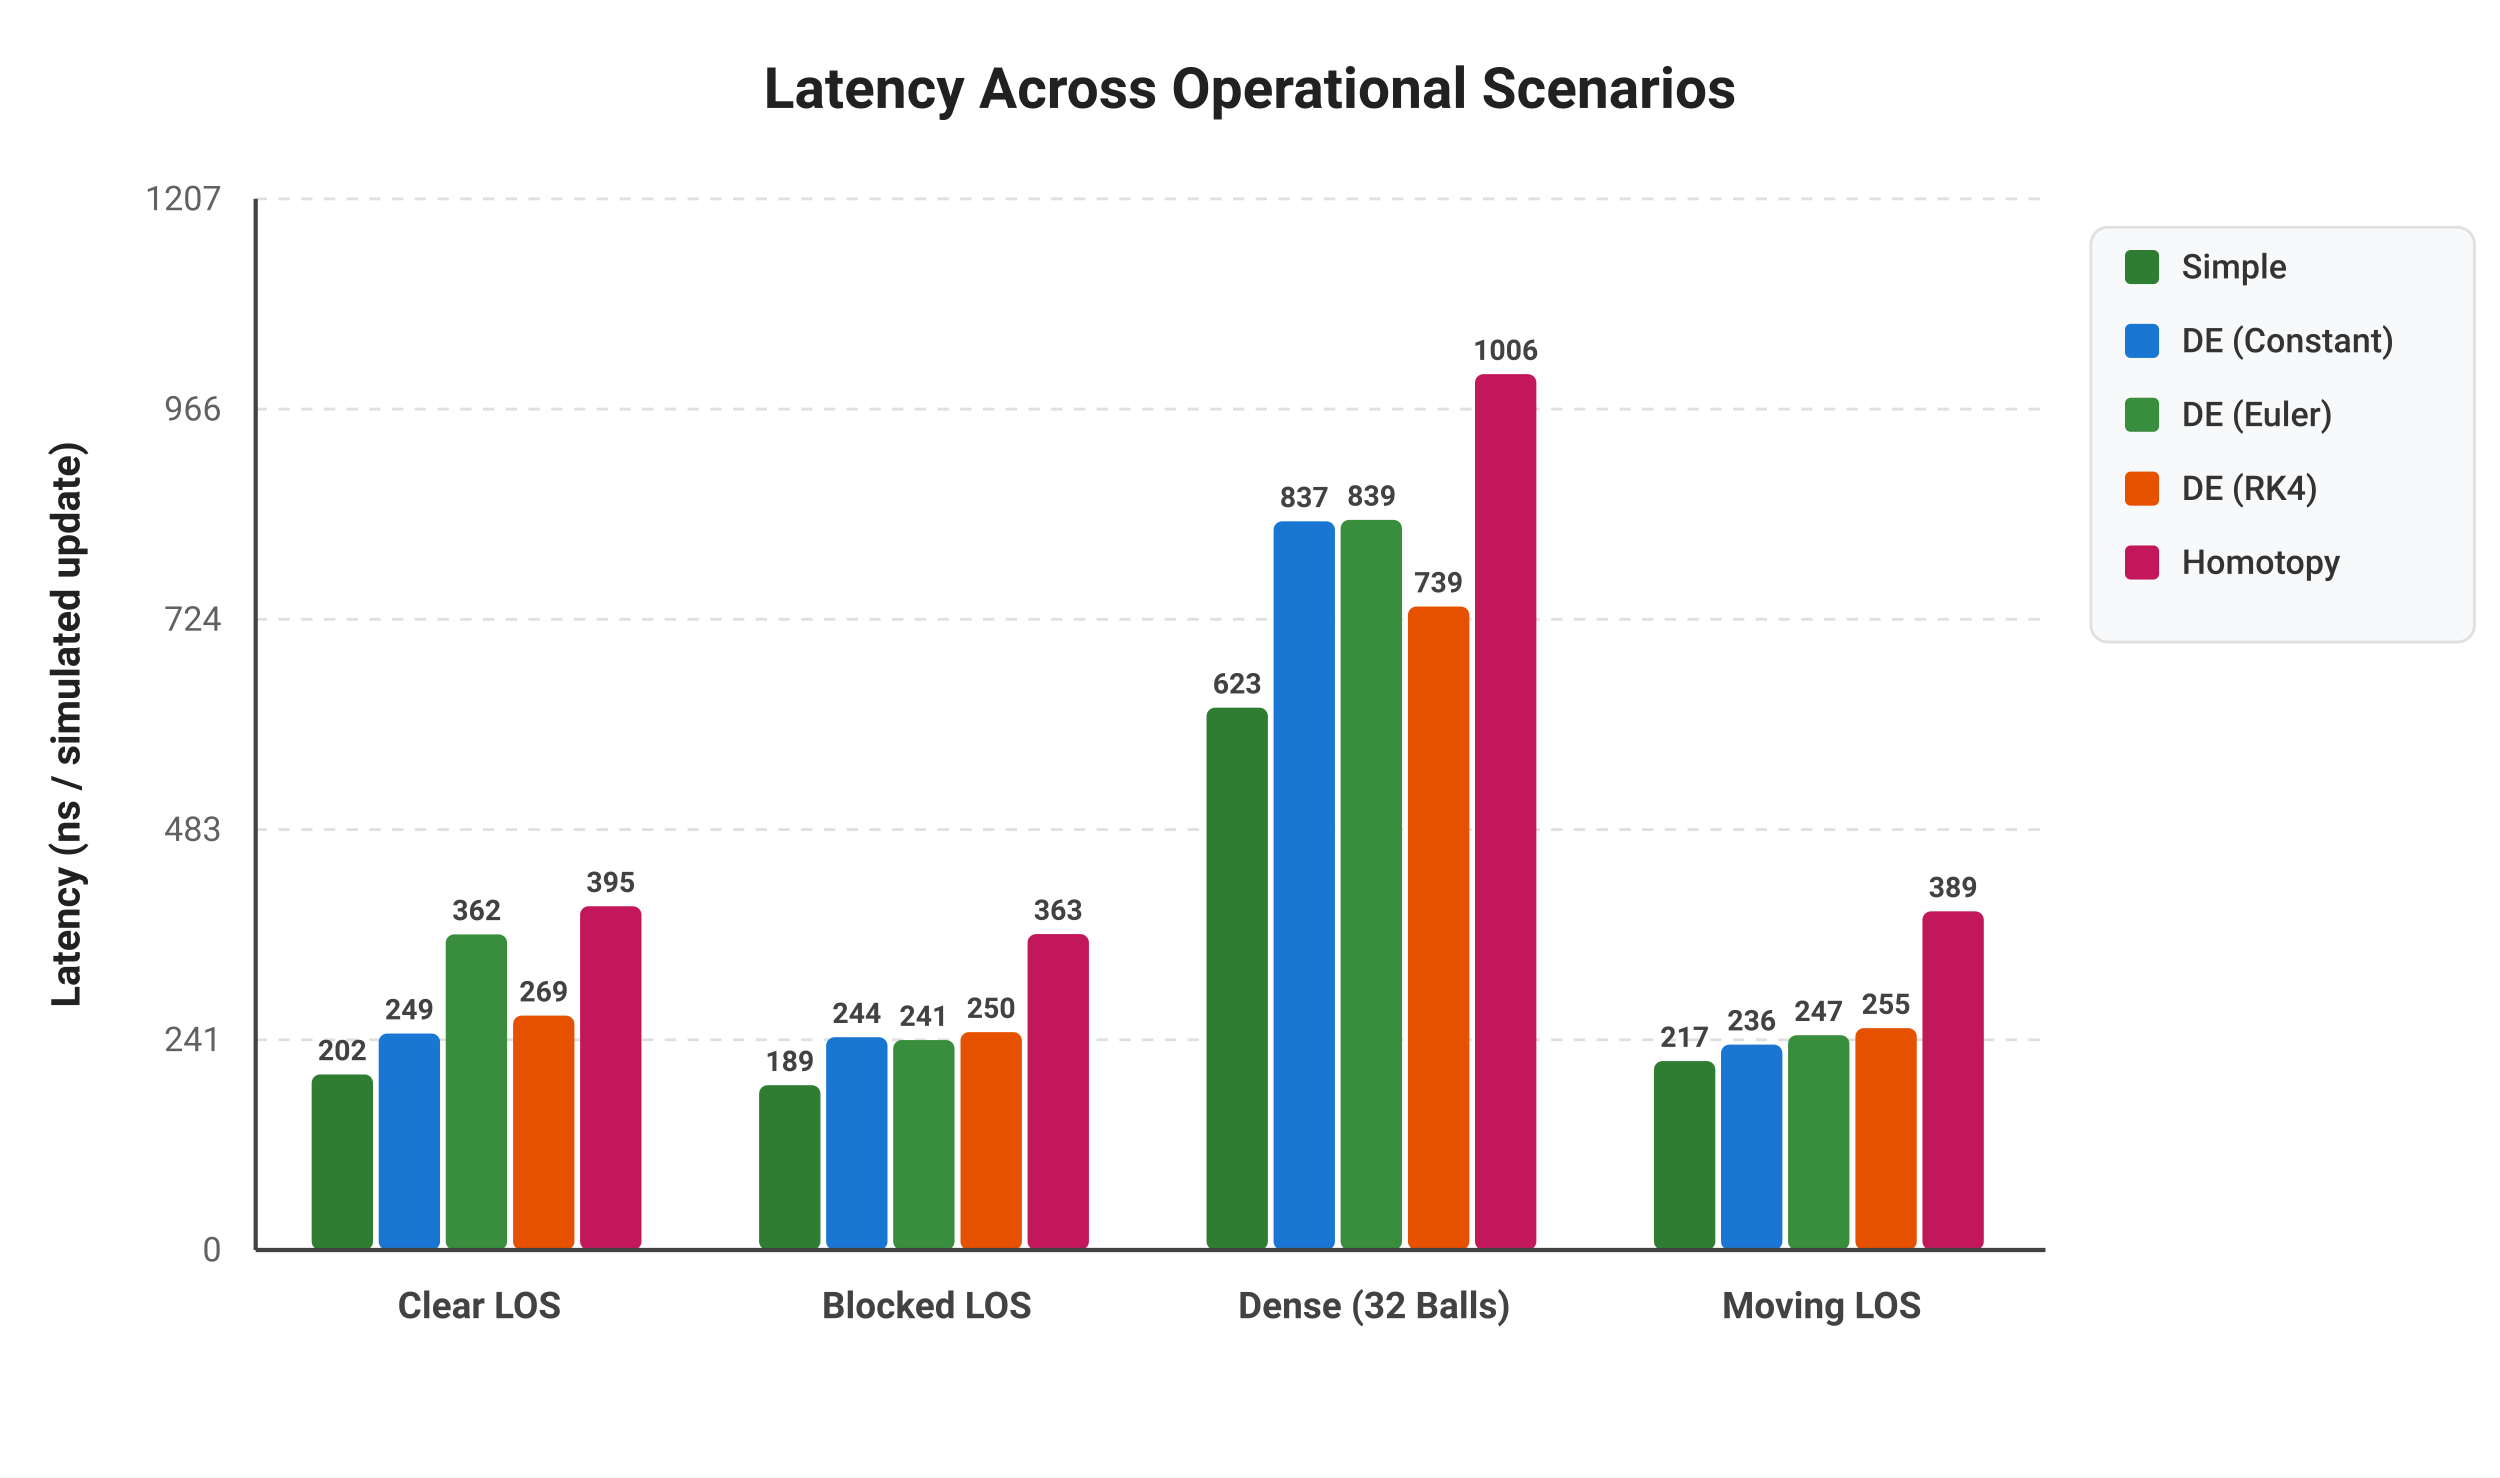
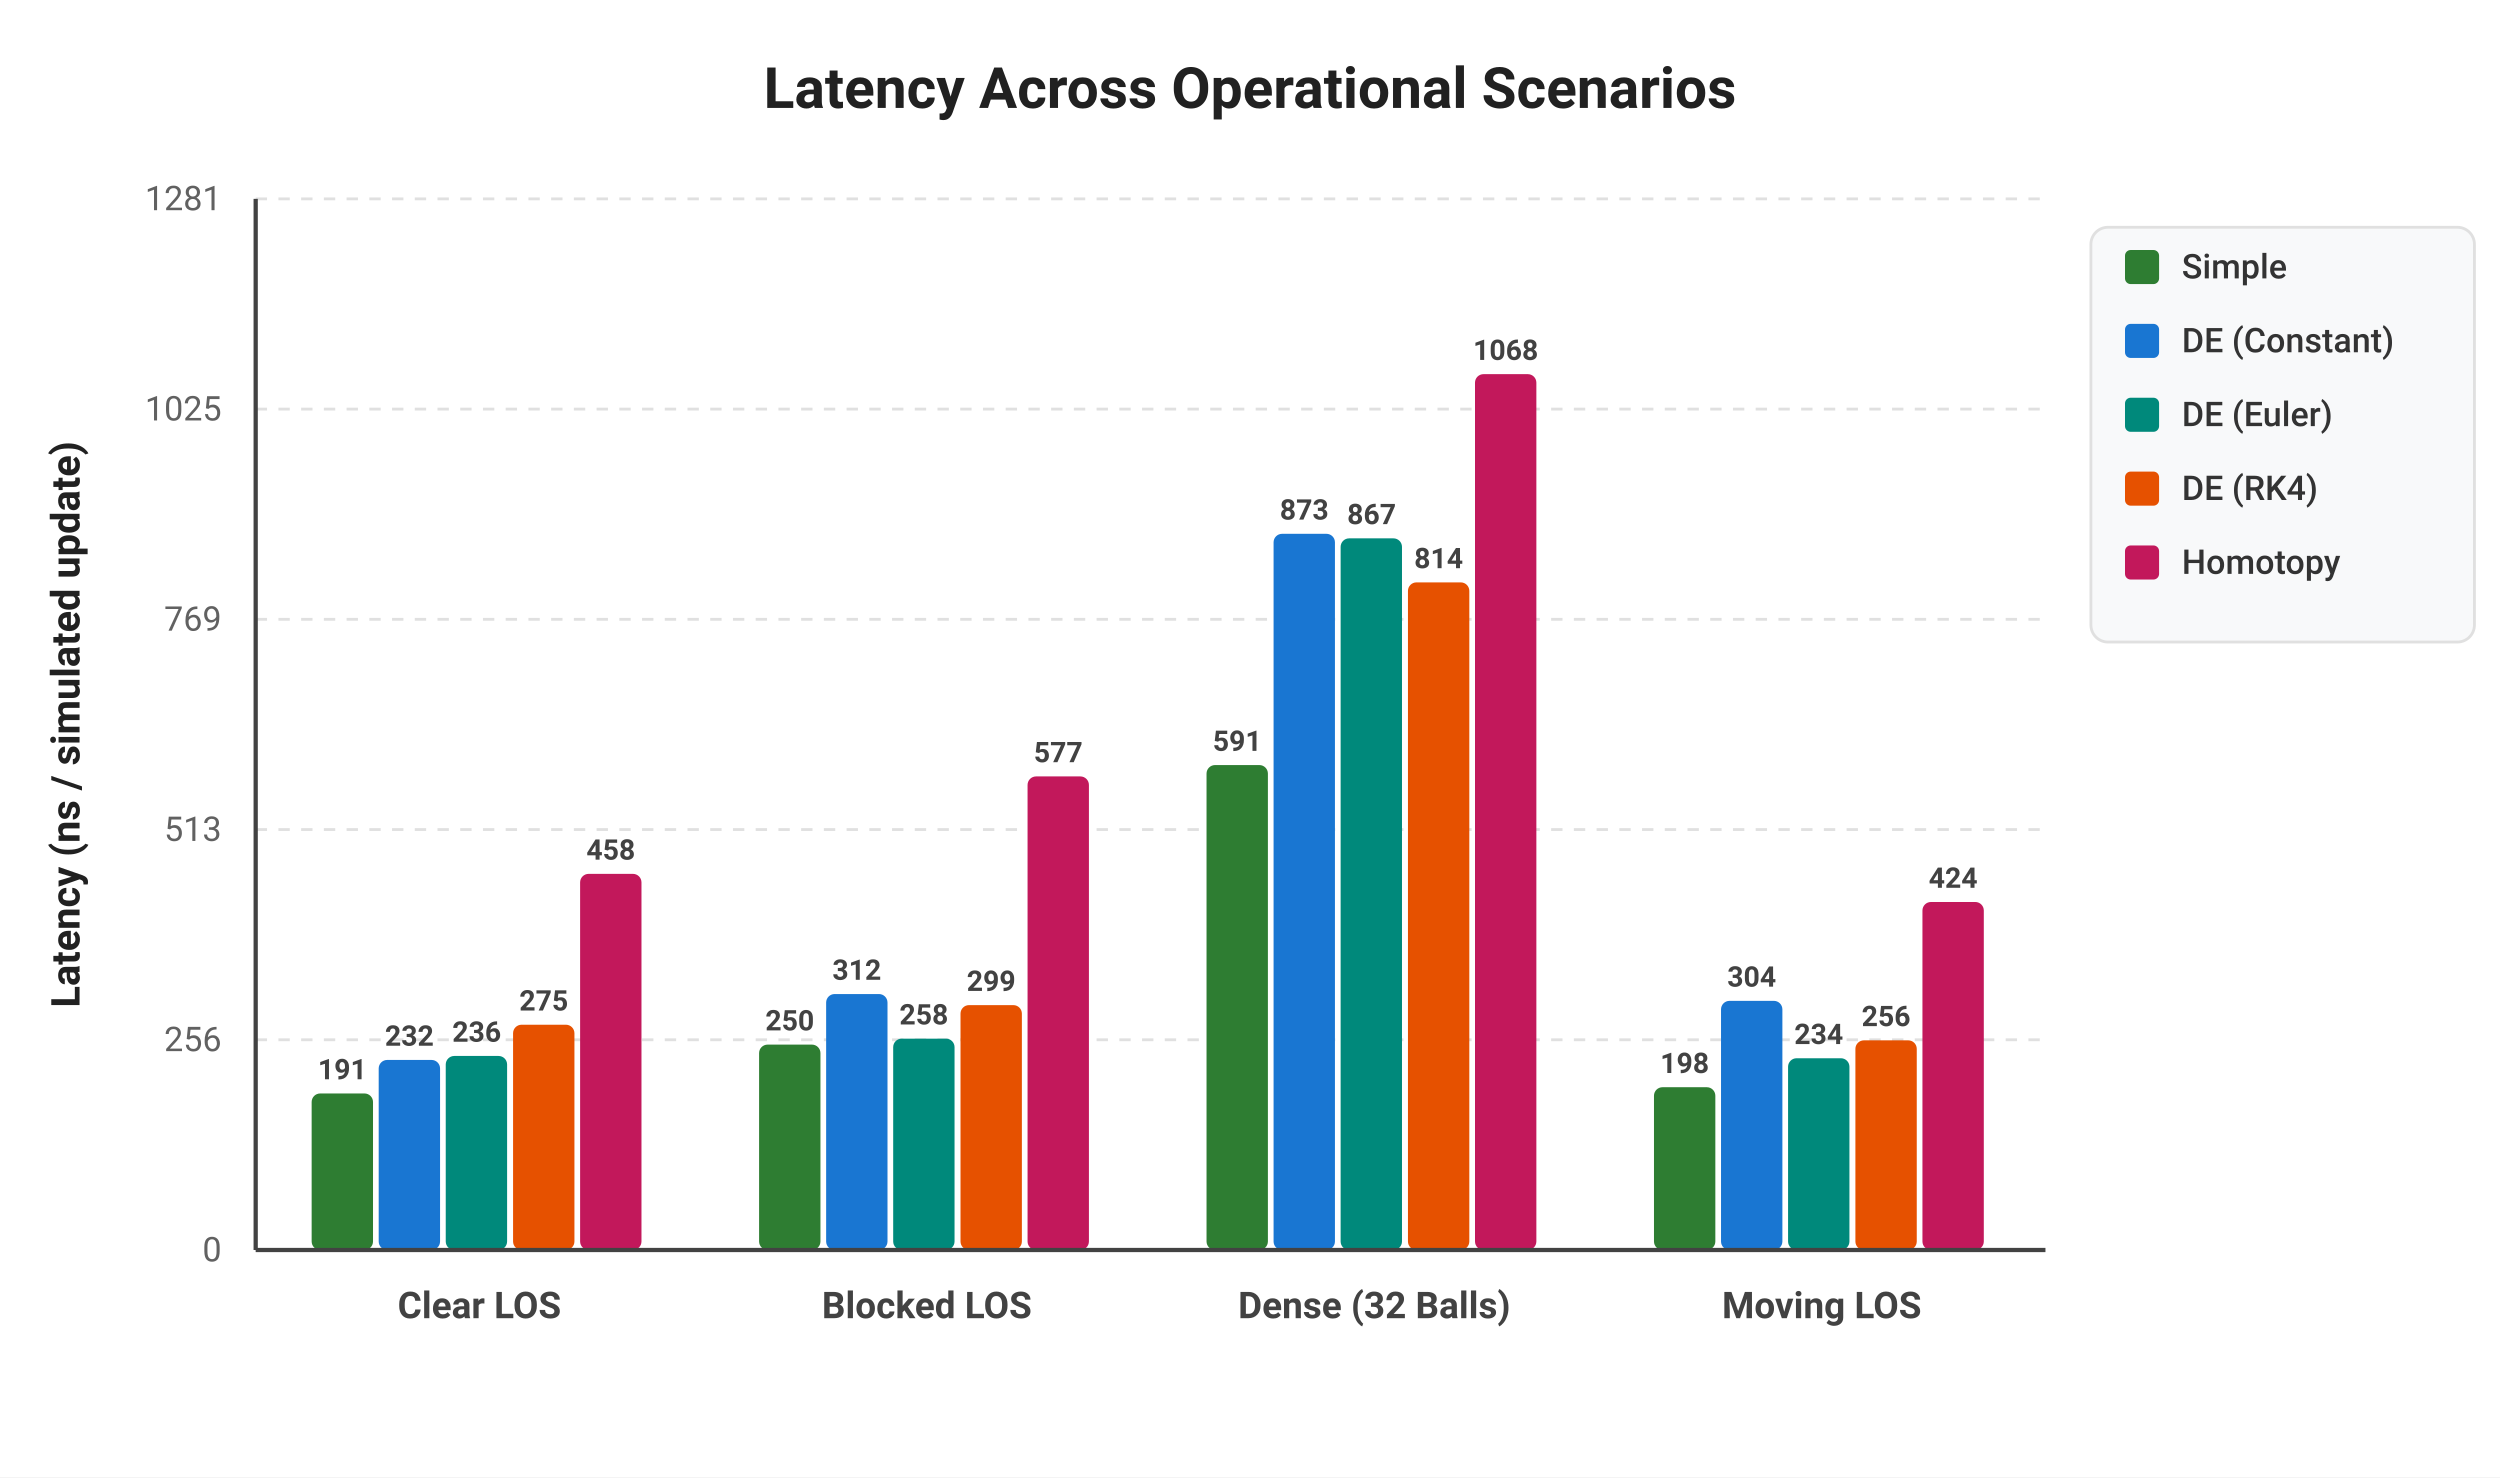
<svg xmlns="http://www.w3.org/2000/svg" width="880" height="520" viewBox="0 0 880 520" font-family="-apple-system, BlinkMacSystemFont, 'Segoe UI', Roboto, Helvetica, Arial, sans-serif">
  <rect width="100%" height="100%" fill="#FFFFFF" />
  <text x="440.0" y="38" text-anchor="middle" font-size="20" font-weight="bold" fill="#212121">Latency Across Operational Scenarios</text>
  <line x1="90" y1="440.0" x2="720" y2="440.0" stroke="#E0E0E0" stroke-width="1" stroke-dasharray="4,4" />
  <text x="78" y="444.0" text-anchor="end" font-size="12" fill="#616161">0</text>
  <line x1="90" y1="366.0" x2="720" y2="366.0" stroke="#E0E0E0" stroke-width="1" stroke-dasharray="4,4" />
-   <text x="78" y="370.0" text-anchor="end" font-size="12" fill="#616161">241</text>
+   <text x="78" y="370.0" text-anchor="end" font-size="12" fill="#616161">256</text>
  <line x1="90" y1="292.0" x2="720" y2="292.0" stroke="#E0E0E0" stroke-width="1" stroke-dasharray="4,4" />
-   <text x="78" y="296.0" text-anchor="end" font-size="12" fill="#616161">483</text>
+   <text x="78" y="296.0" text-anchor="end" font-size="12" fill="#616161">513</text>
  <line x1="90" y1="218.0" x2="720" y2="218.0" stroke="#E0E0E0" stroke-width="1" stroke-dasharray="4,4" />
-   <text x="78" y="222.0" text-anchor="end" font-size="12" fill="#616161">724</text>
+   <text x="78" y="222.0" text-anchor="end" font-size="12" fill="#616161">769</text>
  <line x1="90" y1="144.0" x2="720" y2="144.0" stroke="#E0E0E0" stroke-width="1" stroke-dasharray="4,4" />
-   <text x="78" y="148.0" text-anchor="end" font-size="12" fill="#616161">966</text>
+   <text x="78" y="148.0" text-anchor="end" font-size="12" fill="#616161">1025</text>
  <line x1="90" y1="70.0" x2="720" y2="70.0" stroke="#E0E0E0" stroke-width="1" stroke-dasharray="4,4" />
-   <text x="78" y="74.0" text-anchor="end" font-size="12" fill="#616161">1207</text>
+   <text x="78" y="74.0" text-anchor="end" font-size="12" fill="#616161">1281</text>
  <text x="168.75" y="464" text-anchor="middle" font-size="13" font-weight="600" fill="#424242">Clear LOS</text>
-   <rect x="109.7" y="378.2" width="21.6" height="61.8" rx="3" fill="#2E7D32" />
-   <text x="120.5" y="373.2" text-anchor="middle" font-size="10" font-weight="bold" fill="#424242">202</text>
-   <rect x="133.3" y="363.8" width="21.6" height="76.2" rx="3" fill="#1976D2" />
-   <text x="144.1" y="358.8" text-anchor="middle" font-size="10" font-weight="bold" fill="#424242">249</text>
-   <rect x="156.9" y="328.9" width="21.6" height="111.1" rx="3" fill="#388E3C" />
-   <text x="167.8" y="323.9" text-anchor="middle" font-size="10" font-weight="bold" fill="#424242">362</text>
-   <rect x="180.6" y="357.5" width="21.6" height="82.5" rx="3" fill="#E65100" />
-   <text x="191.4" y="352.5" text-anchor="middle" font-size="10" font-weight="bold" fill="#424242">269</text>
-   <rect x="204.2" y="319.0" width="21.6" height="121.0" rx="3" fill="#C2185B" />
-   <text x="215.0" y="314.0" text-anchor="middle" font-size="10" font-weight="bold" fill="#424242">395</text>
+   <rect x="109.7" y="384.9" width="21.6" height="55.1" rx="3" fill="#2E7D32" />
+   <text x="120.5" y="379.9" text-anchor="middle" font-size="10" font-weight="bold" fill="#424242">191</text>
+   <rect x="133.3" y="373.1" width="21.6" height="66.9" rx="3" fill="#1976D2" />
+   <text x="144.1" y="368.1" text-anchor="middle" font-size="10" font-weight="bold" fill="#424242">232</text>
+   <rect x="156.9" y="371.7" width="21.6" height="68.3" rx="3" fill="#00897B" />
+   <text x="167.8" y="366.7" text-anchor="middle" font-size="10" font-weight="bold" fill="#424242">236</text>
+   <rect x="180.6" y="360.7" width="21.6" height="79.3" rx="3" fill="#E65100" />
+   <text x="191.4" y="355.7" text-anchor="middle" font-size="10" font-weight="bold" fill="#424242">275</text>
+   <rect x="204.2" y="307.6" width="21.6" height="132.4" rx="3" fill="#C2185B" />
+   <text x="215.0" y="302.6" text-anchor="middle" font-size="10" font-weight="bold" fill="#424242">458</text>
  <text x="326.25" y="464" text-anchor="middle" font-size="13" font-weight="600" fill="#424242">Blocked LOS</text>
-   <rect x="267.2" y="382.0" width="21.6" height="58.0" rx="3" fill="#2E7D32" />
-   <text x="278.0" y="377.0" text-anchor="middle" font-size="10" font-weight="bold" fill="#424242">189</text>
-   <rect x="290.8" y="365.1" width="21.6" height="74.9" rx="3" fill="#1976D2" />
-   <text x="301.6" y="360.1" text-anchor="middle" font-size="10" font-weight="bold" fill="#424242">244</text>
-   <rect x="314.4" y="366.1" width="21.6" height="73.9" rx="3" fill="#388E3C" />
-   <text x="325.2" y="361.1" text-anchor="middle" font-size="10" font-weight="bold" fill="#424242">241</text>
-   <rect x="338.1" y="363.3" width="21.6" height="76.7" rx="3" fill="#E65100" />
-   <text x="348.9" y="358.3" text-anchor="middle" font-size="10" font-weight="bold" fill="#424242">250</text>
-   <rect x="361.7" y="328.8" width="21.6" height="111.2" rx="3" fill="#C2185B" />
-   <text x="372.5" y="323.8" text-anchor="middle" font-size="10" font-weight="bold" fill="#424242">363</text>
+   <rect x="267.2" y="367.7" width="21.6" height="72.3" rx="3" fill="#2E7D32" />
+   <text x="278.0" y="362.7" text-anchor="middle" font-size="10" font-weight="bold" fill="#424242">250</text>
+   <rect x="290.8" y="349.9" width="21.6" height="90.1" rx="3" fill="#1976D2" />
+   <text x="301.6" y="344.9" text-anchor="middle" font-size="10" font-weight="bold" fill="#424242">312</text>
+   <rect x="314.4" y="365.6" width="21.6" height="74.4" rx="3" fill="#00897B" />
+   <text x="325.2" y="360.6" text-anchor="middle" font-size="10" font-weight="bold" fill="#424242">258</text>
+   <rect x="338.1" y="353.8" width="21.6" height="86.2" rx="3" fill="#E65100" />
+   <text x="348.9" y="348.8" text-anchor="middle" font-size="10" font-weight="bold" fill="#424242">299</text>
+   <rect x="361.7" y="273.3" width="21.6" height="166.7" rx="3" fill="#C2185B" />
+   <text x="372.5" y="268.3" text-anchor="middle" font-size="10" font-weight="bold" fill="#424242">577</text>
  <text x="483.75" y="464" text-anchor="middle" font-size="13" font-weight="600" fill="#424242">Dense (32 Balls)</text>
-   <rect x="424.7" y="249.1" width="21.6" height="190.9" rx="3" fill="#2E7D32" />
-   <text x="435.5" y="244.1" text-anchor="middle" font-size="10" font-weight="bold" fill="#424242">623</text>
-   <rect x="448.3" y="183.5" width="21.6" height="256.5" rx="3" fill="#1976D2" />
-   <text x="459.1" y="178.5" text-anchor="middle" font-size="10" font-weight="bold" fill="#424242">837</text>
-   <rect x="471.9" y="183.0" width="21.6" height="257.0" rx="3" fill="#388E3C" />
-   <text x="482.8" y="178.0" text-anchor="middle" font-size="10" font-weight="bold" fill="#424242">839</text>
-   <rect x="495.6" y="213.5" width="21.6" height="226.5" rx="3" fill="#E65100" />
-   <text x="506.4" y="208.5" text-anchor="middle" font-size="10" font-weight="bold" fill="#424242">739</text>
+   <rect x="424.7" y="269.3" width="21.6" height="170.7" rx="3" fill="#2E7D32" />
+   <text x="435.5" y="264.3" text-anchor="middle" font-size="10" font-weight="bold" fill="#424242">591</text>
+   <rect x="448.3" y="187.9" width="21.6" height="252.1" rx="3" fill="#1976D2" />
+   <text x="459.1" y="182.9" text-anchor="middle" font-size="10" font-weight="bold" fill="#424242">873</text>
+   <rect x="471.9" y="189.5" width="21.6" height="250.5" rx="3" fill="#00897B" />
+   <text x="482.8" y="184.5" text-anchor="middle" font-size="10" font-weight="bold" fill="#424242">867</text>
+   <rect x="495.6" y="205.0" width="21.6" height="235.0" rx="3" fill="#E65100" />
+   <text x="506.4" y="200.0" text-anchor="middle" font-size="10" font-weight="bold" fill="#424242">814</text>
  <rect x="519.2" y="131.7" width="21.6" height="308.3" rx="3" fill="#C2185B" />
-   <text x="530.0" y="126.7" text-anchor="middle" font-size="10" font-weight="bold" fill="#424242">1006</text>
+   <text x="530.0" y="126.7" text-anchor="middle" font-size="10" font-weight="bold" fill="#424242">1068</text>
  <text x="641.25" y="464" text-anchor="middle" font-size="13" font-weight="600" fill="#424242">Moving LOS</text>
-   <rect x="582.2" y="373.5" width="21.6" height="66.5" rx="3" fill="#2E7D32" />
-   <text x="593.0" y="368.5" text-anchor="middle" font-size="10" font-weight="bold" fill="#424242">217</text>
-   <rect x="605.8" y="367.7" width="21.6" height="72.3" rx="3" fill="#1976D2" />
-   <text x="616.6" y="362.7" text-anchor="middle" font-size="10" font-weight="bold" fill="#424242">236</text>
-   <rect x="629.4" y="364.4" width="21.6" height="75.6" rx="3" fill="#388E3C" />
-   <text x="640.2" y="359.4" text-anchor="middle" font-size="10" font-weight="bold" fill="#424242">247</text>
-   <rect x="653.1" y="361.9" width="21.6" height="78.1" rx="3" fill="#E65100" />
-   <text x="663.9" y="356.9" text-anchor="middle" font-size="10" font-weight="bold" fill="#424242">255</text>
-   <rect x="676.7" y="320.8" width="21.6" height="119.2" rx="3" fill="#C2185B" />
-   <text x="687.5" y="315.8" text-anchor="middle" font-size="10" font-weight="bold" fill="#424242">389</text>
+   <rect x="582.2" y="382.7" width="21.6" height="57.3" rx="3" fill="#2E7D32" />
+   <text x="593.0" y="377.7" text-anchor="middle" font-size="10" font-weight="bold" fill="#424242">198</text>
+   <rect x="605.8" y="352.3" width="21.6" height="87.7" rx="3" fill="#1976D2" />
+   <text x="616.6" y="347.3" text-anchor="middle" font-size="10" font-weight="bold" fill="#424242">304</text>
+   <rect x="629.4" y="372.5" width="21.6" height="67.5" rx="3" fill="#00897B" />
+   <text x="640.2" y="367.5" text-anchor="middle" font-size="10" font-weight="bold" fill="#424242">234</text>
+   <rect x="653.1" y="366.2" width="21.6" height="73.8" rx="3" fill="#E65100" />
+   <text x="663.9" y="361.2" text-anchor="middle" font-size="10" font-weight="bold" fill="#424242">256</text>
+   <rect x="676.7" y="317.5" width="21.6" height="122.5" rx="3" fill="#C2185B" />
+   <text x="687.5" y="312.5" text-anchor="middle" font-size="10" font-weight="bold" fill="#424242">424</text>
  <line x1="90" y1="70" x2="90" y2="440" stroke="#424242" stroke-width="1.5" />
  <line x1="90" y1="440" x2="720" y2="440" stroke="#424242" stroke-width="1.5" />
  <text transform="rotate(-90)" x="-255.0" y="28" text-anchor="middle" font-size="14" font-weight="600" fill="#212121">Latency (ns / simulated update)</text>
  <rect x="736" y="80" width="135" height="146" rx="6" fill="#F8F9FA" stroke="#E0E0E0" stroke-width="1" />
  <rect x="748" y="88" width="12" height="12" rx="2" fill="#2E7D32" />
  <text x="768" y="98" font-size="12" font-weight="500" fill="#333333">Simple</text>
  <rect x="748" y="114" width="12" height="12" rx="2" fill="#1976D2" />
  <text x="768" y="124" font-size="12" font-weight="500" fill="#333333">DE (Constant)</text>
-   <rect x="748" y="140" width="12" height="12" rx="2" fill="#388E3C" />
+   <rect x="748" y="140" width="12" height="12" rx="2" fill="#00897B" />
  <text x="768" y="150" font-size="12" font-weight="500" fill="#333333">DE (Euler)</text>
  <rect x="748" y="166" width="12" height="12" rx="2" fill="#E65100" />
  <text x="768" y="176" font-size="12" font-weight="500" fill="#333333">DE (RK4)</text>
  <rect x="748" y="192" width="12" height="12" rx="2" fill="#C2185B" />
  <text x="768" y="202" font-size="12" font-weight="500" fill="#333333">Homotopy</text>
</svg>
